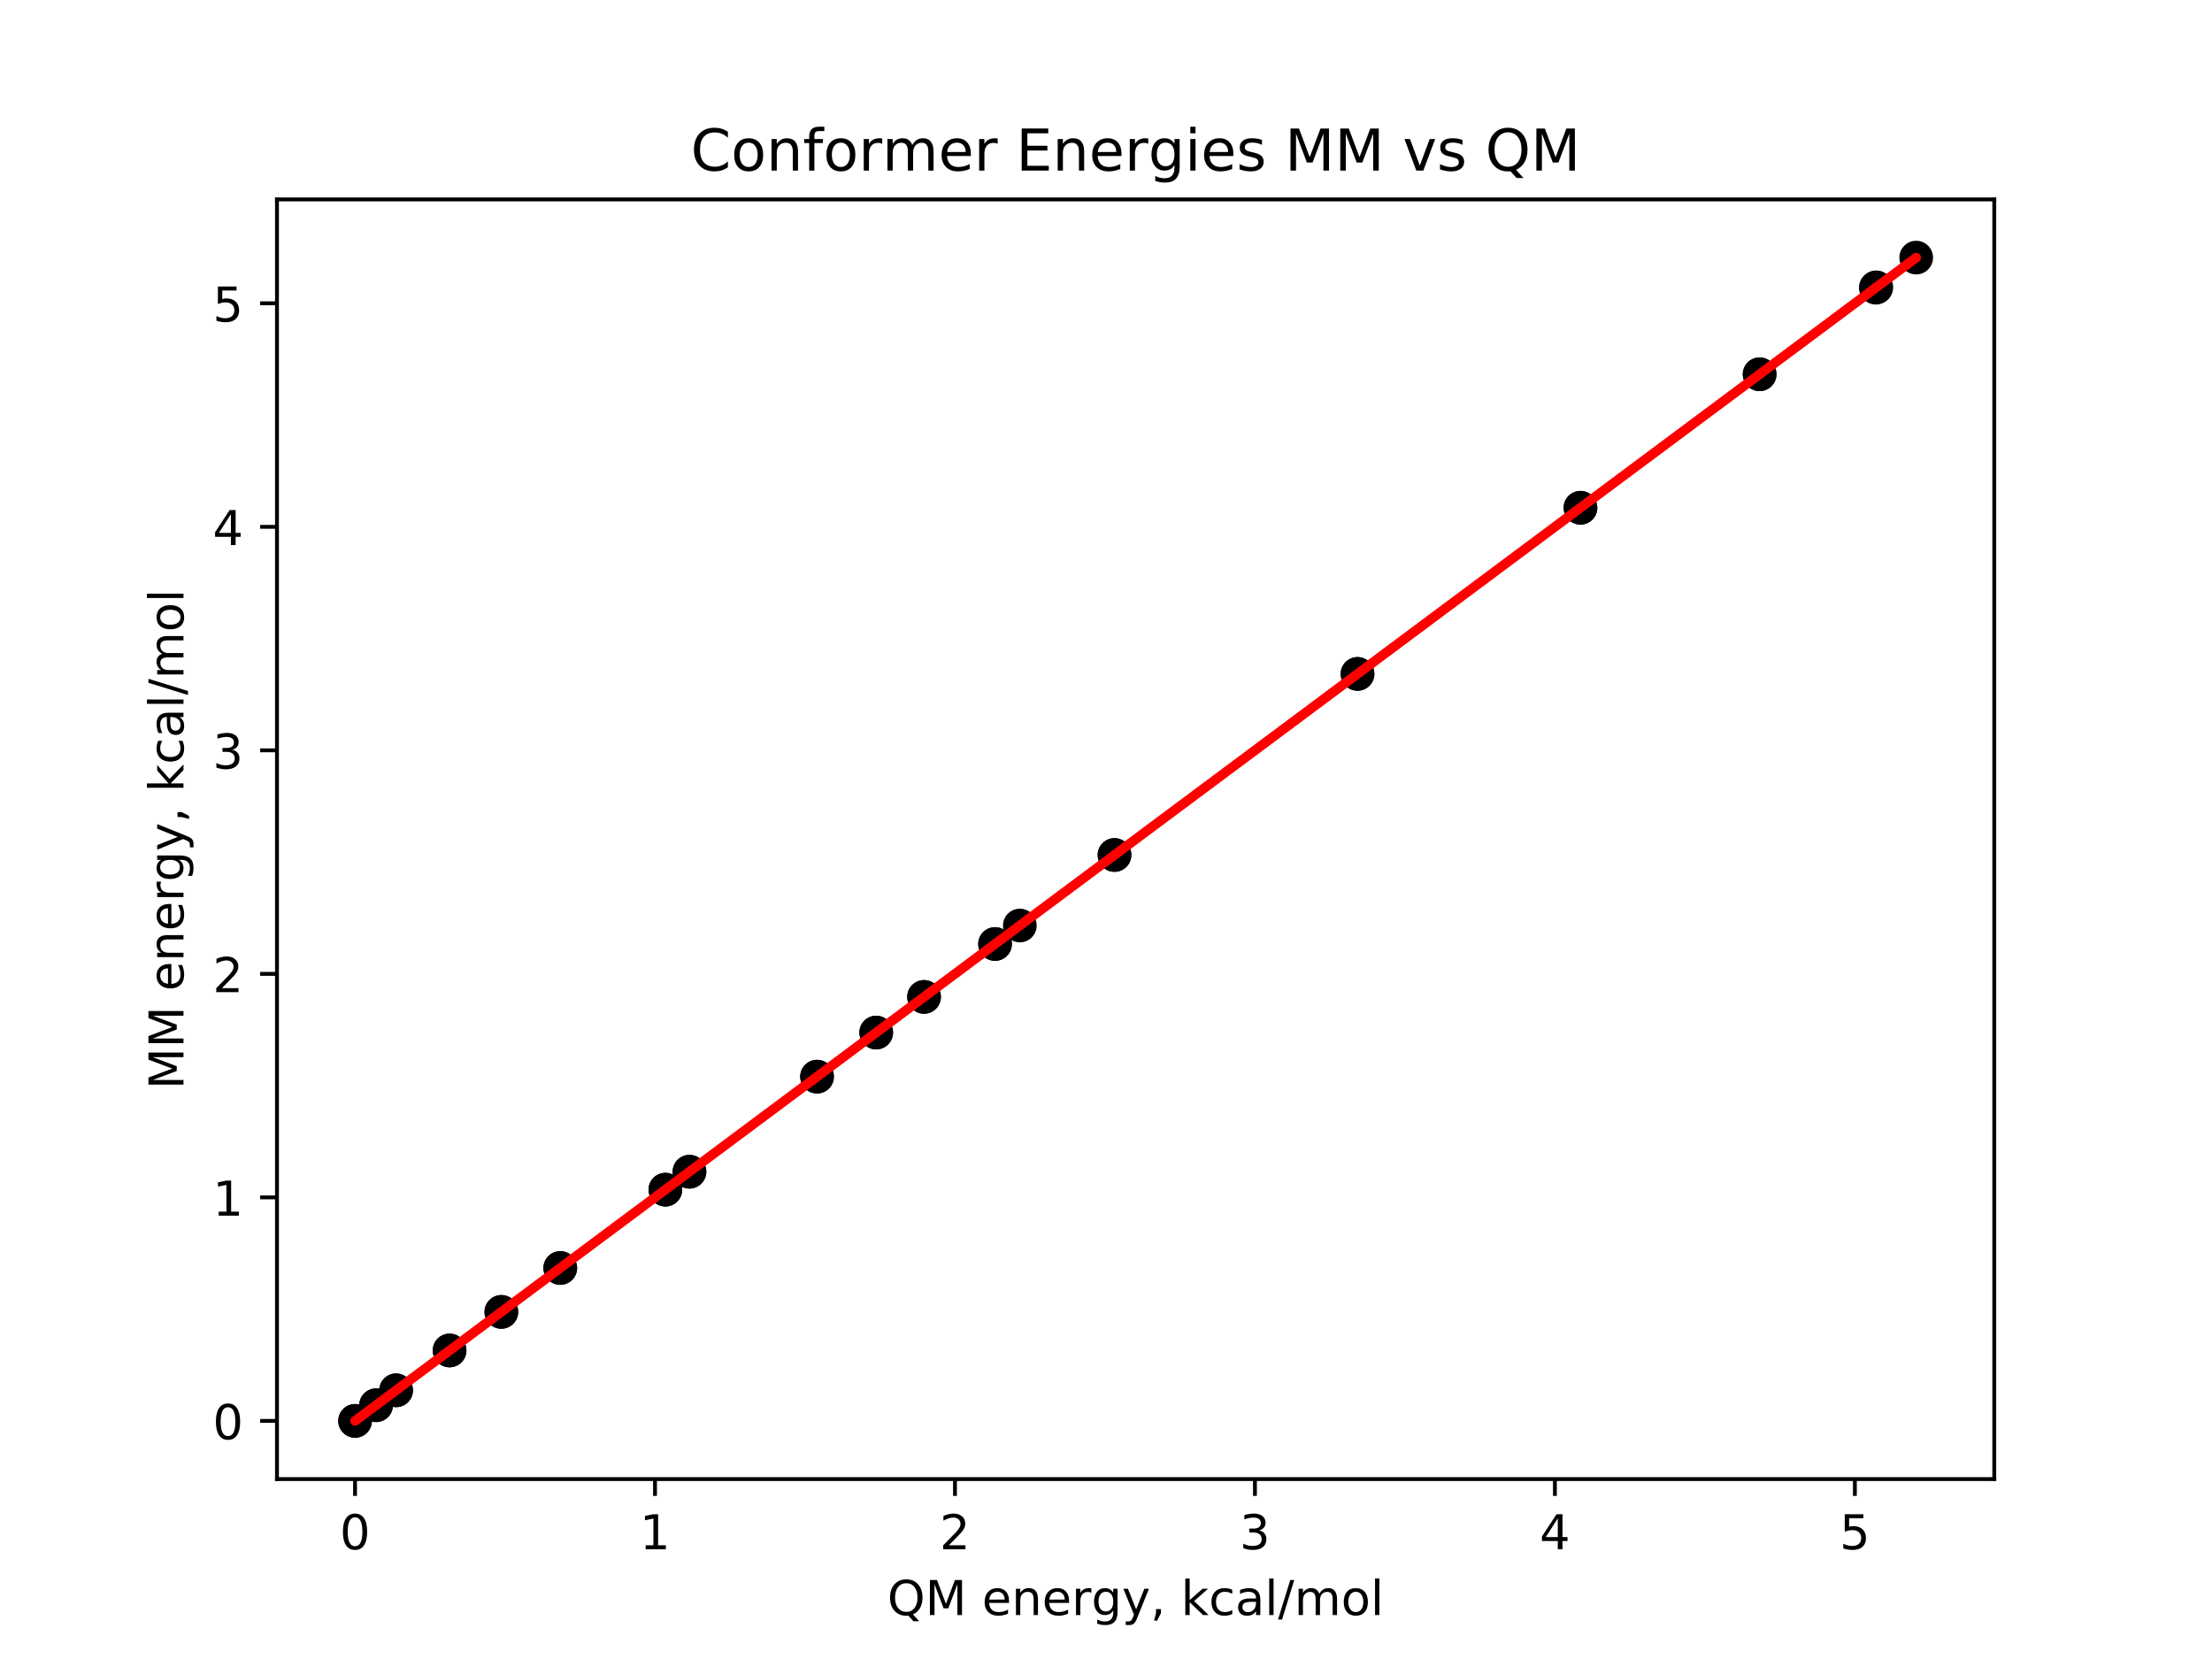
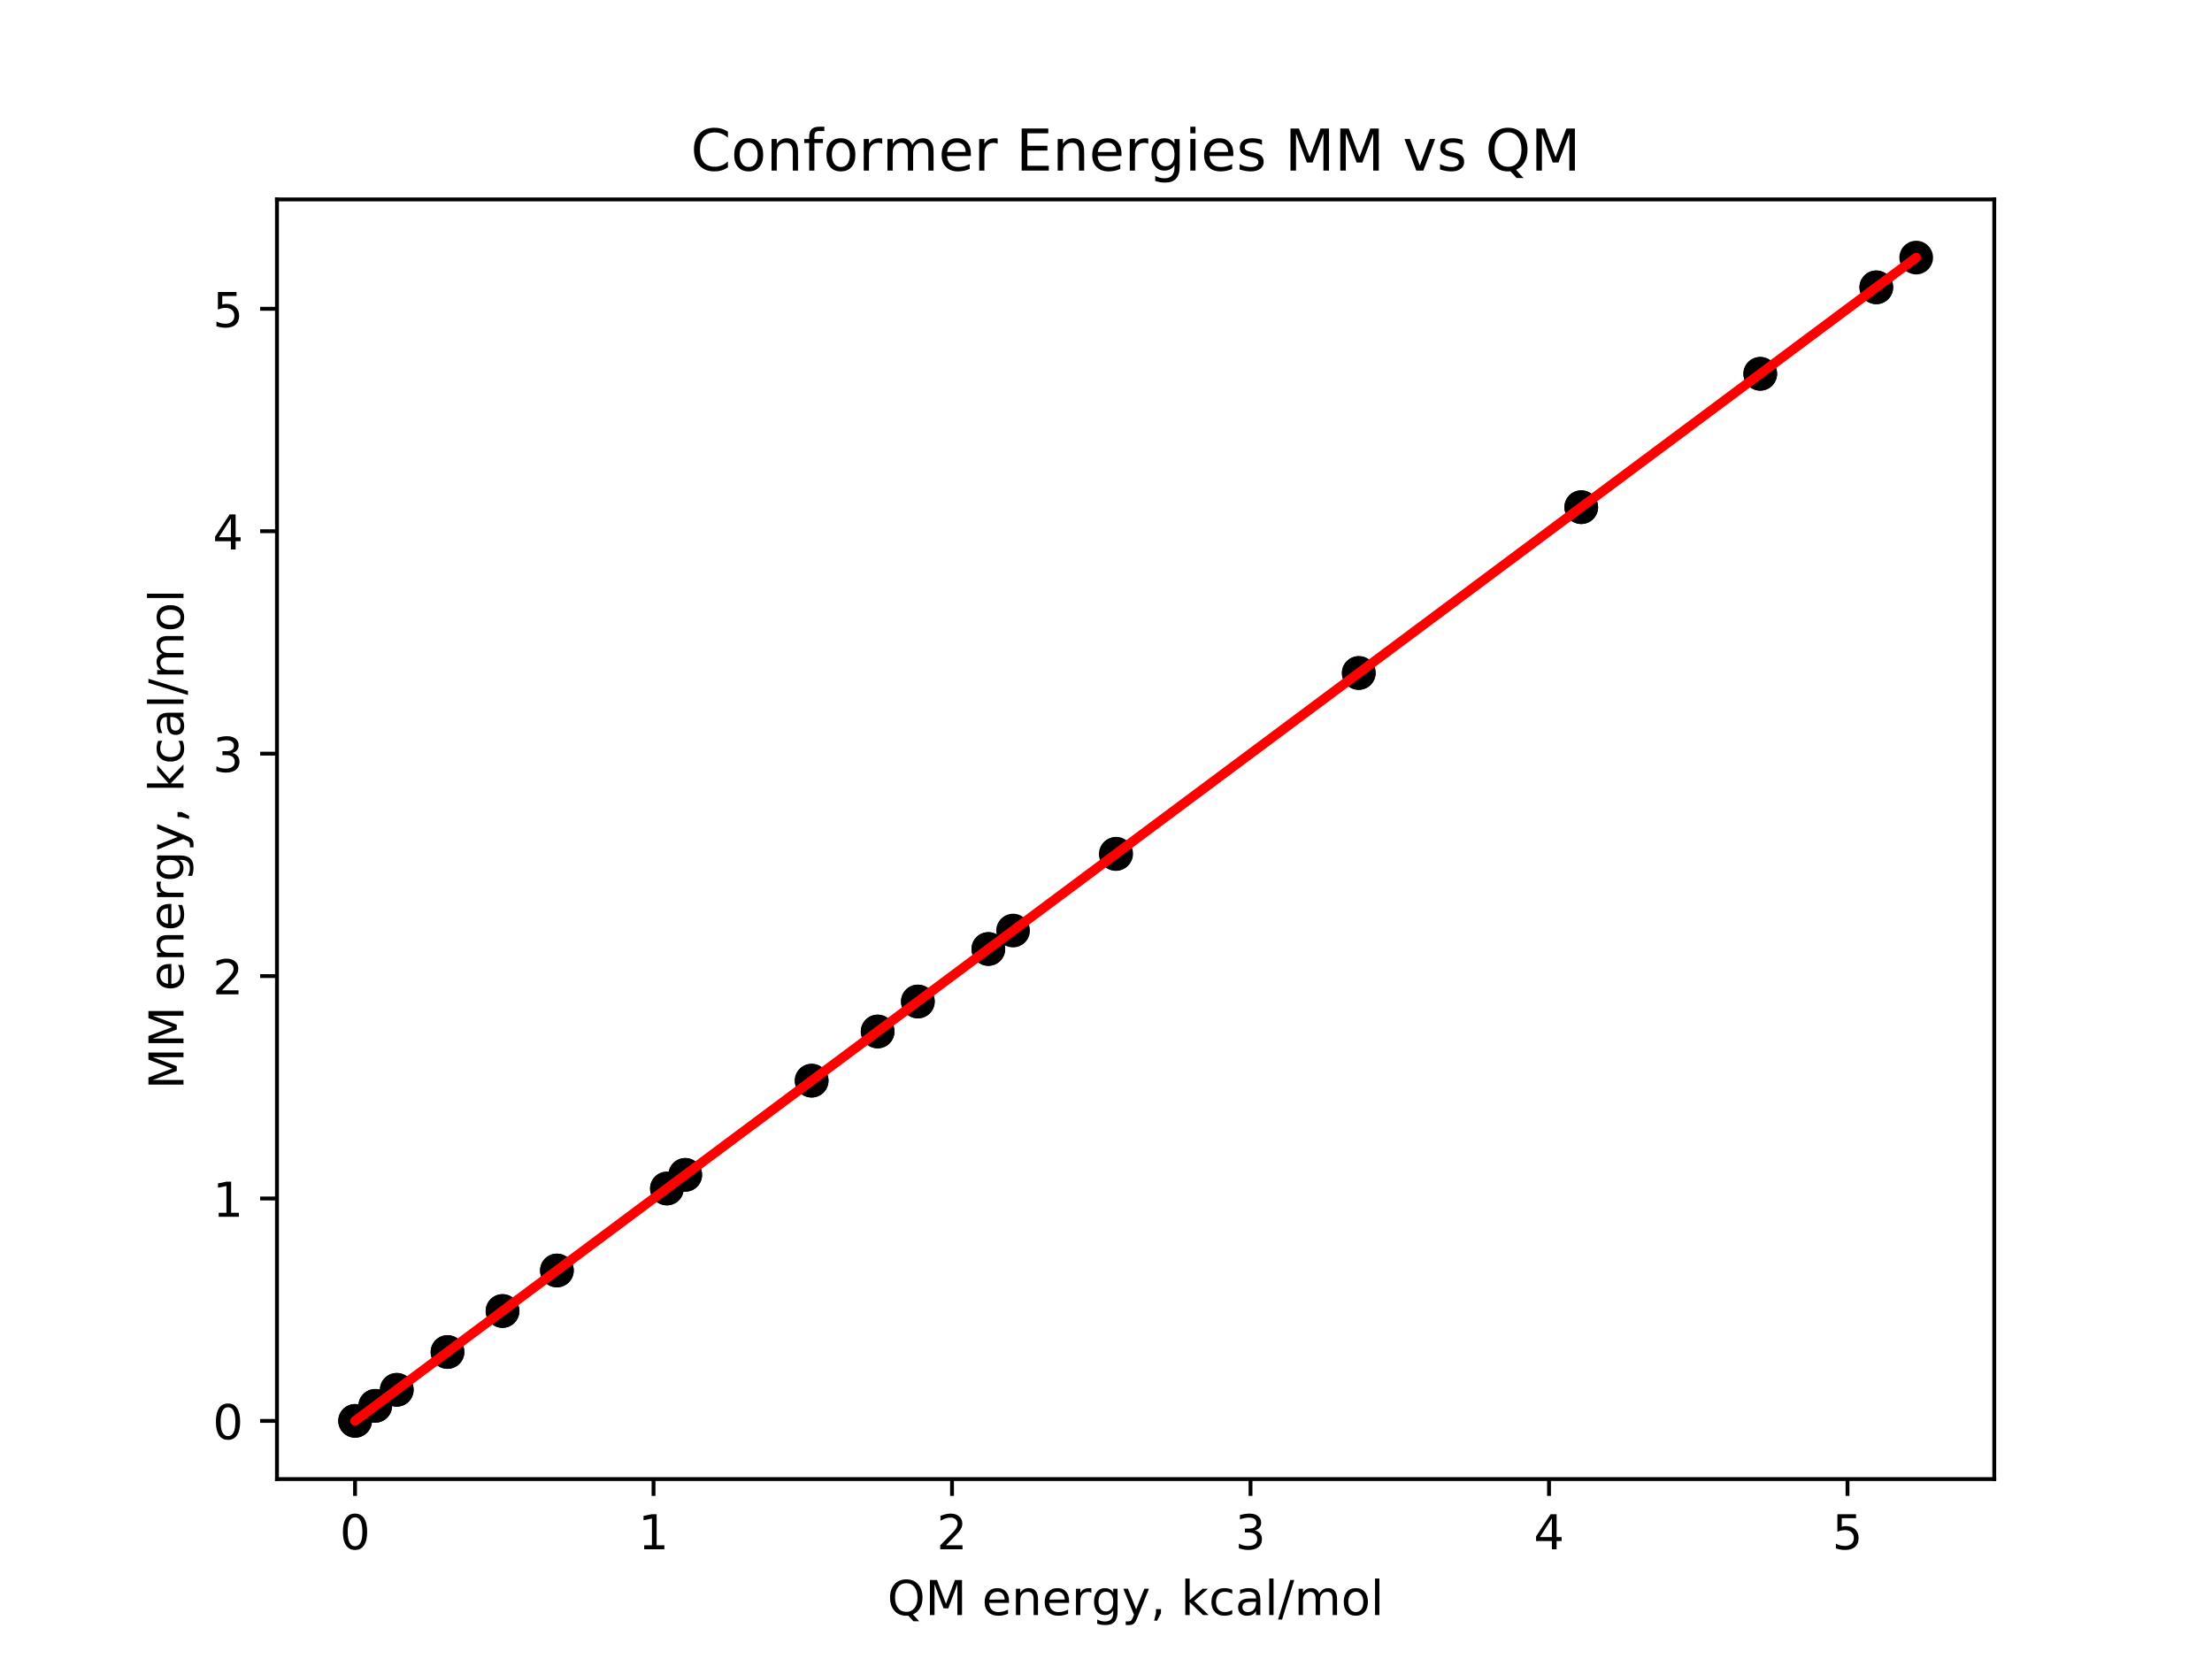
<svg xmlns="http://www.w3.org/2000/svg" xmlns:xlink="http://www.w3.org/1999/xlink" height="345pt" version="1.1" viewBox="0 0 460 345" width="460pt">
  <defs>
    <style type="text/css">
*{stroke-linecap:butt;stroke-linejoin:round;}
  </style>
  </defs>
  <g id="figure_1">
    <g id="patch_1">
      <path d="M 0 345.6  L 460.8 345.6  L 460.8 0  L 0 0  z " style="fill:#ffffff;" />
    </g>
    <g id="axes_1">
      <g id="patch_2">
        <path d="M 57.6 307.584  L 414.72 307.584  L 414.72 41.472  L 57.6 41.472  z " style="fill:#ffffff;" />
      </g>
      <g id="matplotlib.axis_1">
        <g id="xtick_1">
          <g id="line2d_1">
            <defs>
-               <path d="M 0 0  L 0 3.5  " id="made93cec4f" style="stroke:#000000;stroke-width:0.8;" />
-             </defs>
-             <g>
-               <use style="stroke:#000000;stroke-width:0.8;" x="73.833" xlink:href="#made93cec4f" y="307.584" />
+               <path d="M 0 0  L 0 3.5  " id="m01d0814b9c" style="stroke:#000000;stroke-width:0.8;" />
+             </defs>
+             <g>
+               <use style="stroke:#000000;stroke-width:0.8;" x="73.833" xlink:href="#m01d0814b9c" y="307.584" />
            </g>
          </g>
          <g id="text_1">
            <defs>
              <path d="M 31.781 66.406  Q 24.172 66.406 20.328 58.906  Q 16.5 51.422 16.5 36.375  Q 16.5 21.391 20.328 13.891  Q 24.172 6.391 31.781 6.391  Q 39.453 6.391 43.281 13.891  Q 47.125 21.391 47.125 36.375  Q 47.125 51.422 43.281 58.906  Q 39.453 66.406 31.781 66.406  z M 31.781 74.219  Q 44.047 74.219 50.516 64.516  Q 56.984 54.828 56.984 36.375  Q 56.984 17.969 50.516 8.266  Q 44.047 -1.422 31.781 -1.422  Q 19.531 -1.422 13.062 8.266  Q 6.594 17.969 6.594 36.375  Q 6.594 54.828 13.062 64.516  Q 19.531 74.219 31.781 74.219  z " id="DejaVuSans-30" />
            </defs>
            <g transform="translate(70.65148 322.1824)scale(0.1 -0.1)">
              <use xlink:href="#DejaVuSans-30" />
            </g>
          </g>
        </g>
        <g id="xtick_2">
          <g id="line2d_2">
            <g>
-               <use style="stroke:#000000;stroke-width:0.8;" x="136.213" xlink:href="#made93cec4f" y="307.584" />
+               <use style="stroke:#000000;stroke-width:0.8;" x="135.906" xlink:href="#m01d0814b9c" y="307.584" />
            </g>
          </g>
          <g id="text_2">
            <defs>
              <path d="M 12.406 8.297  L 28.516 8.297  L 28.516 63.922  L 10.984 60.406  L 10.984 69.391  L 28.422 72.906  L 38.281 72.906  L 38.281 8.297  L 54.391 8.297  L 54.391 0  L 12.406 0  z " id="DejaVuSans-31" />
            </defs>
-             <g transform="translate(133.0314 322.1824)scale(0.1 -0.1)">
+             <g transform="translate(132.7248 322.1824)scale(0.1 -0.1)">
              <use xlink:href="#DejaVuSans-31" />
            </g>
          </g>
        </g>
        <g id="xtick_3">
          <g id="line2d_3">
            <g>
-               <use style="stroke:#000000;stroke-width:0.8;" x="198.593" xlink:href="#made93cec4f" y="307.584" />
+               <use style="stroke:#000000;stroke-width:0.8;" x="197.979" xlink:href="#m01d0814b9c" y="307.584" />
            </g>
          </g>
          <g id="text_3">
            <defs>
              <path d="M 19.188 8.297  L 53.609 8.297  L 53.609 0  L 7.328 0  L 7.328 8.297  Q 12.938 14.109 22.625 23.891  Q 32.328 33.688 34.812 36.531  Q 39.547 41.844 41.422 45.531  Q 43.312 49.219 43.312 52.781  Q 43.312 58.594 39.234 62.25  Q 35.156 65.922 28.609 65.922  Q 23.969 65.922 18.812 64.312  Q 13.672 62.703 7.812 59.422  L 7.812 69.391  Q 13.766 71.781 18.938 73  Q 24.125 74.219 28.422 74.219  Q 39.75 74.219 46.484 68.547  Q 53.219 62.891 53.219 53.422  Q 53.219 48.922 51.531 44.891  Q 49.859 40.875 45.406 35.406  Q 44.188 33.984 37.641 27.219  Q 31.109 20.453 19.188 8.297  z " id="DejaVuSans-32" />
            </defs>
-             <g transform="translate(195.4114 322.1824)scale(0.1 -0.1)">
+             <g transform="translate(194.7982 322.1824)scale(0.1 -0.1)">
              <use xlink:href="#DejaVuSans-32" />
            </g>
          </g>
        </g>
        <g id="xtick_4">
          <g id="line2d_4">
            <g>
-               <use style="stroke:#000000;stroke-width:0.8;" x="260.973" xlink:href="#made93cec4f" y="307.584" />
+               <use style="stroke:#000000;stroke-width:0.8;" x="260.053" xlink:href="#m01d0814b9c" y="307.584" />
            </g>
          </g>
          <g id="text_4">
            <defs>
              <path d="M 40.578 39.312  Q 47.656 37.797 51.625 33  Q 55.609 28.219 55.609 21.188  Q 55.609 10.406 48.188 4.484  Q 40.766 -1.422 27.094 -1.422  Q 22.516 -1.422 17.656 -0.516  Q 12.797 0.391 7.625 2.203  L 7.625 11.719  Q 11.719 9.328 16.594 8.109  Q 21.484 6.891 26.812 6.891  Q 36.078 6.891 40.938 10.547  Q 45.797 14.203 45.797 21.188  Q 45.797 27.641 41.281 31.266  Q 36.766 34.906 28.719 34.906  L 20.219 34.906  L 20.219 43.016  L 29.109 43.016  Q 36.375 43.016 40.234 45.922  Q 44.094 48.828 44.094 54.297  Q 44.094 59.906 40.109 62.906  Q 36.141 65.922 28.719 65.922  Q 24.656 65.922 20.016 65.031  Q 15.375 64.156 9.812 62.312  L 9.812 71.094  Q 15.438 72.656 20.344 73.438  Q 25.25 74.219 29.594 74.219  Q 40.828 74.219 47.359 69.109  Q 53.906 64.016 53.906 55.328  Q 53.906 49.266 50.438 45.094  Q 46.969 40.922 40.578 39.312  z " id="DejaVuSans-33" />
            </defs>
-             <g transform="translate(257.7913 322.1824)scale(0.1 -0.1)">
+             <g transform="translate(256.8716 322.1824)scale(0.1 -0.1)">
              <use xlink:href="#DejaVuSans-33" />
            </g>
          </g>
        </g>
        <g id="xtick_5">
          <g id="line2d_5">
            <g>
-               <use style="stroke:#000000;stroke-width:0.8;" x="323.353" xlink:href="#made93cec4f" y="307.584" />
+               <use style="stroke:#000000;stroke-width:0.8;" x="322.126" xlink:href="#m01d0814b9c" y="307.584" />
            </g>
          </g>
          <g id="text_5">
            <defs>
              <path d="M 37.797 64.312  L 12.891 25.391  L 37.797 25.391  z M 35.203 72.906  L 47.609 72.906  L 47.609 25.391  L 58.016 25.391  L 58.016 17.188  L 47.609 17.188  L 47.609 0  L 37.797 0  L 37.797 17.188  L 4.891 17.188  L 4.891 26.703  z " id="DejaVuSans-34" />
            </defs>
-             <g transform="translate(320.1713 322.1824)scale(0.1 -0.1)">
+             <g transform="translate(318.945 322.1824)scale(0.1 -0.1)">
              <use xlink:href="#DejaVuSans-34" />
            </g>
          </g>
        </g>
        <g id="xtick_6">
          <g id="line2d_6">
            <g>
-               <use style="stroke:#000000;stroke-width:0.8;" x="385.732" xlink:href="#made93cec4f" y="307.584" />
+               <use style="stroke:#000000;stroke-width:0.8;" x="384.2" xlink:href="#m01d0814b9c" y="307.584" />
            </g>
          </g>
          <g id="text_6">
            <defs>
              <path d="M 10.797 72.906  L 49.516 72.906  L 49.516 64.594  L 19.828 64.594  L 19.828 46.734  Q 21.969 47.469 24.109 47.828  Q 26.266 48.188 28.422 48.188  Q 40.625 48.188 47.75 41.5  Q 54.891 34.812 54.891 23.391  Q 54.891 11.625 47.562 5.094  Q 40.234 -1.422 26.906 -1.422  Q 22.312 -1.422 17.547 -0.641  Q 12.797 0.141 7.719 1.703  L 7.719 11.625  Q 12.109 9.234 16.797 8.062  Q 21.484 6.891 26.703 6.891  Q 35.156 6.891 40.078 11.328  Q 45.016 15.766 45.016 23.391  Q 45.016 31 40.078 35.438  Q 35.156 39.891 26.703 39.891  Q 22.75 39.891 18.812 39.016  Q 14.891 38.141 10.797 36.281  z " id="DejaVuSans-35" />
            </defs>
-             <g transform="translate(382.5512 322.1824)scale(0.1 -0.1)">
+             <g transform="translate(381.0183 322.1824)scale(0.1 -0.1)">
              <use xlink:href="#DejaVuSans-35" />
            </g>
          </g>
        </g>
        <g id="text_7">
          <defs>
            <path d="M 39.406 66.219  Q 28.656 66.219 22.328 58.203  Q 16.016 50.203 16.016 36.375  Q 16.016 22.609 22.328 14.594  Q 28.656 6.594 39.406 6.594  Q 50.141 6.594 56.422 14.594  Q 62.703 22.609 62.703 36.375  Q 62.703 50.203 56.422 58.203  Q 50.141 66.219 39.406 66.219  z M 53.219 1.312  L 66.219 -12.891  L 54.297 -12.891  L 43.5 -1.219  Q 41.891 -1.312 41.031 -1.359  Q 40.188 -1.422 39.406 -1.422  Q 24.031 -1.422 14.812 8.859  Q 5.609 19.141 5.609 36.375  Q 5.609 53.656 14.812 63.938  Q 24.031 74.219 39.406 74.219  Q 54.734 74.219 63.906 63.938  Q 73.094 53.656 73.094 36.375  Q 73.094 23.688 67.984 14.641  Q 62.891 5.609 53.219 1.312  z " id="DejaVuSans-51" />
            <path d="M 9.812 72.906  L 24.516 72.906  L 43.109 23.297  L 61.812 72.906  L 76.516 72.906  L 76.516 0  L 66.891 0  L 66.891 64.016  L 48.094 14.016  L 38.188 14.016  L 19.391 64.016  L 19.391 0  L 9.812 0  z " id="DejaVuSans-4d" />
            <path id="DejaVuSans-20" />
            <path d="M 56.203 29.594  L 56.203 25.203  L 14.891 25.203  Q 15.484 15.922 20.484 11.062  Q 25.484 6.203 34.422 6.203  Q 39.594 6.203 44.453 7.469  Q 49.312 8.734 54.109 11.281  L 54.109 2.781  Q 49.266 0.734 44.188 -0.344  Q 39.109 -1.422 33.891 -1.422  Q 20.797 -1.422 13.156 6.188  Q 5.516 13.812 5.516 26.812  Q 5.516 40.234 12.766 48.109  Q 20.016 56 32.328 56  Q 43.359 56 49.781 48.891  Q 56.203 41.797 56.203 29.594  z M 47.219 32.234  Q 47.125 39.594 43.094 43.984  Q 39.062 48.391 32.422 48.391  Q 24.906 48.391 20.391 44.141  Q 15.875 39.891 15.188 32.172  z " id="DejaVuSans-65" />
            <path d="M 54.891 33.016  L 54.891 0  L 45.906 0  L 45.906 32.719  Q 45.906 40.484 42.875 44.328  Q 39.844 48.188 33.797 48.188  Q 26.516 48.188 22.312 43.547  Q 18.109 38.922 18.109 30.906  L 18.109 0  L 9.078 0  L 9.078 54.688  L 18.109 54.688  L 18.109 46.188  Q 21.344 51.125 25.703 53.562  Q 30.078 56 35.797 56  Q 45.219 56 50.047 50.172  Q 54.891 44.344 54.891 33.016  z " id="DejaVuSans-6e" />
            <path d="M 41.109 46.297  Q 39.594 47.172 37.812 47.578  Q 36.031 48 33.891 48  Q 26.266 48 22.188 43.047  Q 18.109 38.094 18.109 28.812  L 18.109 0  L 9.078 0  L 9.078 54.688  L 18.109 54.688  L 18.109 46.188  Q 20.953 51.172 25.484 53.578  Q 30.031 56 36.531 56  Q 37.453 56 38.578 55.875  Q 39.703 55.766 41.062 55.516  z " id="DejaVuSans-72" />
            <path d="M 45.406 27.984  Q 45.406 37.75 41.375 43.109  Q 37.359 48.484 30.078 48.484  Q 22.859 48.484 18.828 43.109  Q 14.797 37.75 14.797 27.984  Q 14.797 18.266 18.828 12.891  Q 22.859 7.516 30.078 7.516  Q 37.359 7.516 41.375 12.891  Q 45.406 18.266 45.406 27.984  z M 54.391 6.781  Q 54.391 -7.172 48.188 -13.984  Q 42 -20.797 29.203 -20.797  Q 24.469 -20.797 20.266 -20.094  Q 16.062 -19.391 12.109 -17.922  L 12.109 -9.188  Q 16.062 -11.328 19.922 -12.344  Q 23.781 -13.375 27.781 -13.375  Q 36.625 -13.375 41.016 -8.766  Q 45.406 -4.156 45.406 5.172  L 45.406 9.625  Q 42.625 4.781 38.281 2.391  Q 33.938 0 27.875 0  Q 17.828 0 11.672 7.656  Q 5.516 15.328 5.516 27.984  Q 5.516 40.672 11.672 48.328  Q 17.828 56 27.875 56  Q 33.938 56 38.281 53.609  Q 42.625 51.219 45.406 46.391  L 45.406 54.688  L 54.391 54.688  z " id="DejaVuSans-67" />
            <path d="M 32.172 -5.078  Q 28.375 -14.844 24.75 -17.812  Q 21.141 -20.797 15.094 -20.797  L 7.906 -20.797  L 7.906 -13.281  L 13.188 -13.281  Q 16.891 -13.281 18.938 -11.516  Q 21 -9.766 23.484 -3.219  L 25.094 0.875  L 2.984 54.688  L 12.5 54.688  L 29.594 11.922  L 46.688 54.688  L 56.203 54.688  z " id="DejaVuSans-79" />
            <path d="M 11.719 12.406  L 22.016 12.406  L 22.016 4  L 14.016 -11.625  L 7.719 -11.625  L 11.719 4  z " id="DejaVuSans-2c" />
            <path d="M 9.078 75.984  L 18.109 75.984  L 18.109 31.109  L 44.922 54.688  L 56.391 54.688  L 27.391 29.109  L 57.625 0  L 45.906 0  L 18.109 26.703  L 18.109 0  L 9.078 0  z " id="DejaVuSans-6b" />
            <path d="M 48.781 52.594  L 48.781 44.188  Q 44.969 46.297 41.141 47.344  Q 37.312 48.391 33.406 48.391  Q 24.656 48.391 19.812 42.844  Q 14.984 37.312 14.984 27.297  Q 14.984 17.281 19.812 11.734  Q 24.656 6.203 33.406 6.203  Q 37.312 6.203 41.141 7.25  Q 44.969 8.297 48.781 10.406  L 48.781 2.094  Q 45.016 0.344 40.984 -0.531  Q 36.969 -1.422 32.422 -1.422  Q 20.062 -1.422 12.781 6.344  Q 5.516 14.109 5.516 27.297  Q 5.516 40.672 12.859 48.328  Q 20.219 56 33.016 56  Q 37.156 56 41.109 55.141  Q 45.062 54.297 48.781 52.594  z " id="DejaVuSans-63" />
            <path d="M 34.281 27.484  Q 23.391 27.484 19.188 25  Q 14.984 22.516 14.984 16.5  Q 14.984 11.719 18.141 8.906  Q 21.297 6.109 26.703 6.109  Q 34.188 6.109 38.703 11.406  Q 43.219 16.703 43.219 25.484  L 43.219 27.484  z M 52.203 31.203  L 52.203 0  L 43.219 0  L 43.219 8.297  Q 40.141 3.328 35.547 0.953  Q 30.953 -1.422 24.312 -1.422  Q 15.922 -1.422 10.953 3.297  Q 6 8.016 6 15.922  Q 6 25.141 12.172 29.828  Q 18.359 34.516 30.609 34.516  L 43.219 34.516  L 43.219 35.406  Q 43.219 41.609 39.141 45  Q 35.062 48.391 27.688 48.391  Q 23 48.391 18.547 47.266  Q 14.109 46.141 10.016 43.891  L 10.016 52.203  Q 14.938 54.109 19.578 55.047  Q 24.219 56 28.609 56  Q 40.484 56 46.344 49.844  Q 52.203 43.703 52.203 31.203  z " id="DejaVuSans-61" />
            <path d="M 9.422 75.984  L 18.406 75.984  L 18.406 0  L 9.422 0  z " id="DejaVuSans-6c" />
            <path d="M 25.391 72.906  L 33.688 72.906  L 8.297 -9.281  L 0 -9.281  z " id="DejaVuSans-2f" />
            <path d="M 52 44.188  Q 55.375 50.25 60.062 53.125  Q 64.75 56 71.094 56  Q 79.641 56 84.281 50.016  Q 88.922 44.047 88.922 33.016  L 88.922 0  L 79.891 0  L 79.891 32.719  Q 79.891 40.578 77.094 44.375  Q 74.312 48.188 68.609 48.188  Q 61.625 48.188 57.562 43.547  Q 53.516 38.922 53.516 30.906  L 53.516 0  L 44.484 0  L 44.484 32.719  Q 44.484 40.625 41.703 44.406  Q 38.922 48.188 33.109 48.188  Q 26.219 48.188 22.156 43.531  Q 18.109 38.875 18.109 30.906  L 18.109 0  L 9.078 0  L 9.078 54.688  L 18.109 54.688  L 18.109 46.188  Q 21.188 51.219 25.484 53.609  Q 29.781 56 35.688 56  Q 41.656 56 45.828 52.969  Q 50 49.953 52 44.188  z " id="DejaVuSans-6d" />
            <path d="M 30.609 48.391  Q 23.391 48.391 19.188 42.75  Q 14.984 37.109 14.984 27.297  Q 14.984 17.484 19.156 11.844  Q 23.344 6.203 30.609 6.203  Q 37.797 6.203 41.984 11.859  Q 46.188 17.531 46.188 27.297  Q 46.188 37.016 41.984 42.703  Q 37.797 48.391 30.609 48.391  z M 30.609 56  Q 42.328 56 49.016 48.375  Q 55.719 40.766 55.719 27.297  Q 55.719 13.875 49.016 6.219  Q 42.328 -1.422 30.609 -1.422  Q 18.844 -1.422 12.172 6.219  Q 5.516 13.875 5.516 27.297  Q 5.516 40.766 12.172 48.375  Q 18.844 56 30.609 56  z " id="DejaVuSans-6f" />
          </defs>
          <g transform="translate(184.5319 335.8606)scale(0.1 -0.1)">
            <use xlink:href="#DejaVuSans-51" />
            <use x="78.711" xlink:href="#DejaVuSans-4d" />
            <use x="164.99" xlink:href="#DejaVuSans-20" />
            <use x="196.777" xlink:href="#DejaVuSans-65" />
            <use x="258.301" xlink:href="#DejaVuSans-6e" />
            <use x="321.68" xlink:href="#DejaVuSans-65" />
            <use x="383.203" xlink:href="#DejaVuSans-72" />
            <use x="424.301" xlink:href="#DejaVuSans-67" />
            <use x="487.777" xlink:href="#DejaVuSans-79" />
            <use x="546.957" xlink:href="#DejaVuSans-2c" />
            <use x="578.744" xlink:href="#DejaVuSans-20" />
            <use x="610.531" xlink:href="#DejaVuSans-6b" />
            <use x="668.441" xlink:href="#DejaVuSans-63" />
            <use x="723.422" xlink:href="#DejaVuSans-61" />
            <use x="784.701" xlink:href="#DejaVuSans-6c" />
            <use x="812.484" xlink:href="#DejaVuSans-2f" />
            <use x="846.176" xlink:href="#DejaVuSans-6d" />
            <use x="943.588" xlink:href="#DejaVuSans-6f" />
            <use x="1004.77" xlink:href="#DejaVuSans-6c" />
          </g>
        </g>
      </g>
      <g id="matplotlib.axis_2">
        <g id="ytick_1">
          <g id="line2d_7">
            <defs>
-               <path d="M 0 0  L -3.5 0  " id="m2be3acc07d" style="stroke:#000000;stroke-width:0.8;" />
-             </defs>
-             <g>
-               <use style="stroke:#000000;stroke-width:0.8;" x="57.6" xlink:href="#m2be3acc07d" y="295.488" />
+               <path d="M 0 0  L -3.5 0  " id="m02bca23758" style="stroke:#000000;stroke-width:0.8;" />
+             </defs>
+             <g>
+               <use style="stroke:#000000;stroke-width:0.8;" x="57.6" xlink:href="#m02bca23758" y="295.488" />
            </g>
          </g>
          <g id="text_8">
            <g transform="translate(44.2375 299.2872)scale(0.1 -0.1)">
              <use xlink:href="#DejaVuSans-30" />
            </g>
          </g>
        </g>
        <g id="ytick_2">
          <g id="line2d_8">
            <g>
-               <use style="stroke:#000000;stroke-width:0.8;" x="57.6" xlink:href="#m2be3acc07d" y="249.005" />
+               <use style="stroke:#000000;stroke-width:0.8;" x="57.6" xlink:href="#m02bca23758" y="249.233" />
            </g>
          </g>
          <g id="text_9">
-             <g transform="translate(44.2375 252.8041)scale(0.1 -0.1)">
+             <g transform="translate(44.2375 253.0326)scale(0.1 -0.1)">
              <use xlink:href="#DejaVuSans-31" />
            </g>
          </g>
        </g>
        <g id="ytick_3">
          <g id="line2d_9">
            <g>
-               <use style="stroke:#000000;stroke-width:0.8;" x="57.6" xlink:href="#m2be3acc07d" y="202.522" />
+               <use style="stroke:#000000;stroke-width:0.8;" x="57.6" xlink:href="#m02bca23758" y="202.979" />
            </g>
          </g>
          <g id="text_10">
-             <g transform="translate(44.2375 206.321)scale(0.1 -0.1)">
+             <g transform="translate(44.2375 206.778)scale(0.1 -0.1)">
              <use xlink:href="#DejaVuSans-32" />
            </g>
          </g>
        </g>
        <g id="ytick_4">
          <g id="line2d_10">
            <g>
-               <use style="stroke:#000000;stroke-width:0.8;" x="57.6" xlink:href="#m2be3acc07d" y="156.039" />
+               <use style="stroke:#000000;stroke-width:0.8;" x="57.6" xlink:href="#m02bca23758" y="156.724" />
            </g>
          </g>
          <g id="text_11">
-             <g transform="translate(44.2375 159.8379)scale(0.1 -0.1)">
+             <g transform="translate(44.2375 160.5233)scale(0.1 -0.1)">
              <use xlink:href="#DejaVuSans-33" />
            </g>
          </g>
        </g>
        <g id="ytick_5">
          <g id="line2d_11">
            <g>
-               <use style="stroke:#000000;stroke-width:0.8;" x="57.6" xlink:href="#m2be3acc07d" y="109.556" />
+               <use style="stroke:#000000;stroke-width:0.8;" x="57.6" xlink:href="#m02bca23758" y="110.469" />
            </g>
          </g>
          <g id="text_12">
-             <g transform="translate(44.2375 113.3547)scale(0.1 -0.1)">
+             <g transform="translate(44.2375 114.2687)scale(0.1 -0.1)">
              <use xlink:href="#DejaVuSans-34" />
            </g>
          </g>
        </g>
        <g id="ytick_6">
          <g id="line2d_12">
            <g>
-               <use style="stroke:#000000;stroke-width:0.8;" x="57.6" xlink:href="#m2be3acc07d" y="63.072" />
+               <use style="stroke:#000000;stroke-width:0.8;" x="57.6" xlink:href="#m02bca23758" y="64.215" />
            </g>
          </g>
          <g id="text_13">
-             <g transform="translate(44.2375 66.87161)scale(0.1 -0.1)">
+             <g transform="translate(44.2375 68.01405)scale(0.1 -0.1)">
              <use xlink:href="#DejaVuSans-35" />
            </g>
          </g>
        </g>
        <g id="text_14">
          <g transform="translate(38.15781 226.5342)rotate(-90)scale(0.1 -0.1)">
            <use xlink:href="#DejaVuSans-4d" />
            <use x="86.279" xlink:href="#DejaVuSans-4d" />
            <use x="172.559" xlink:href="#DejaVuSans-20" />
            <use x="204.346" xlink:href="#DejaVuSans-65" />
            <use x="265.869" xlink:href="#DejaVuSans-6e" />
            <use x="329.248" xlink:href="#DejaVuSans-65" />
            <use x="390.771" xlink:href="#DejaVuSans-72" />
            <use x="431.869" xlink:href="#DejaVuSans-67" />
            <use x="495.346" xlink:href="#DejaVuSans-79" />
            <use x="554.525" xlink:href="#DejaVuSans-2c" />
            <use x="586.312" xlink:href="#DejaVuSans-20" />
            <use x="618.1" xlink:href="#DejaVuSans-6b" />
            <use x="676.01" xlink:href="#DejaVuSans-63" />
            <use x="730.99" xlink:href="#DejaVuSans-61" />
            <use x="792.27" xlink:href="#DejaVuSans-6c" />
            <use x="820.053" xlink:href="#DejaVuSans-2f" />
            <use x="853.744" xlink:href="#DejaVuSans-6d" />
            <use x="951.156" xlink:href="#DejaVuSans-6f" />
            <use x="1012.338" xlink:href="#DejaVuSans-6c" />
          </g>
        </g>
      </g>
      <g id="line2d_13">
        <defs>
-           <path d="M 0 3  C 0.796 3 1.559 2.684 2.121 2.121  C 2.684 1.559 3 0.796 3 0  C 3 -0.796 2.684 -1.559 2.121 -2.121  C 1.559 -2.684 0.796 -3 0 -3  C -0.796 -3 -1.559 -2.684 -2.121 -2.121  C -2.684 -1.559 -3 -0.796 -3 0  C -3 0.796 -2.684 1.559 -2.121 2.121  C -1.559 2.684 -0.796 3 0 3  z " id="md40989bfc1" style="stroke:#000000;" />
+           <path d="M 0 3  C 0.796 3 1.559 2.684 2.121 2.121  C 2.684 1.559 3 0.796 3 0  C 3 -0.796 2.684 -1.559 2.121 -2.121  C 1.559 -2.684 0.796 -3 0 -3  C -0.796 -3 -1.559 -2.684 -2.121 -2.121  C -2.684 -1.559 -3 -0.796 -3 0  C -3 0.796 -2.684 1.559 -2.121 2.121  C -1.559 2.684 -0.796 3 0 3  z " id="m67073b4b0e" style="stroke:#000000;" />
        </defs>
-         <g clip-path="url(#p2b287a6b14)">
-           <use style="stroke:#000000;" x="212.083" xlink:href="#md40989bfc1" y="192.469" />
-           <use style="stroke:#000000;" x="206.922" xlink:href="#md40989bfc1" y="196.315" />
-           <use style="stroke:#000000;" x="192.162" xlink:href="#md40989bfc1" y="207.313" />
-           <use style="stroke:#000000;" x="169.918" xlink:href="#md40989bfc1" y="223.889" />
-           <use style="stroke:#000000;" x="143.397" xlink:href="#md40989bfc1" y="243.652" />
-           <use style="stroke:#000000;" x="116.532" xlink:href="#md40989bfc1" y="263.67" />
-           <use style="stroke:#000000;" x="93.505" xlink:href="#md40989bfc1" y="280.829" />
-           <use style="stroke:#000000;" x="78.215" xlink:href="#md40989bfc1" y="292.222" />
-           <use style="stroke:#000000;" x="73.849" xlink:href="#md40989bfc1" y="295.476" />
-           <use style="stroke:#000000;" x="82.353" xlink:href="#md40989bfc1" y="289.139" />
-           <use style="stroke:#000000;" x="104.24" xlink:href="#md40989bfc1" y="272.83" />
-           <use style="stroke:#000000;" x="138.369" xlink:href="#md40989bfc1" y="247.398" />
-           <use style="stroke:#000000;" x="182.219" xlink:href="#md40989bfc1" y="214.723" />
-           <use style="stroke:#000000;" x="231.777" xlink:href="#md40989bfc1" y="177.794" />
-           <use style="stroke:#000000;" x="282.311" xlink:href="#md40989bfc1" y="140.138" />
-           <use style="stroke:#000000;" x="328.668" xlink:href="#md40989bfc1" y="105.595" />
-           <use style="stroke:#000000;" x="365.925" xlink:href="#md40989bfc1" y="77.832" />
-           <use style="stroke:#000000;" x="390.19" xlink:href="#md40989bfc1" y="59.751" />
-           <use style="stroke:#000000;" x="398.487" xlink:href="#md40989bfc1" y="53.568" />
-           <use style="stroke:#000000;" x="390.086" xlink:href="#md40989bfc1" y="59.828" />
-           <use style="stroke:#000000;" x="365.923" xlink:href="#md40989bfc1" y="77.833" />
-           <use style="stroke:#000000;" x="328.673" xlink:href="#md40989bfc1" y="105.591" />
-           <use style="stroke:#000000;" x="282.296" xlink:href="#md40989bfc1" y="140.149" />
-           <use style="stroke:#000000;" x="231.76" xlink:href="#md40989bfc1" y="177.807" />
-           <use style="stroke:#000000;" x="182.211" xlink:href="#md40989bfc1" y="214.729" />
-           <use style="stroke:#000000;" x="138.367" xlink:href="#md40989bfc1" y="247.4" />
-           <use style="stroke:#000000;" x="104.275" xlink:href="#md40989bfc1" y="272.803" />
-           <use style="stroke:#000000;" x="82.391" xlink:href="#md40989bfc1" y="289.111" />
-           <use style="stroke:#000000;" x="73.833" xlink:href="#md40989bfc1" y="295.488" />
-           <use style="stroke:#000000;" x="78.203" xlink:href="#md40989bfc1" y="292.232" />
-           <use style="stroke:#000000;" x="93.485" xlink:href="#md40989bfc1" y="280.844" />
-           <use style="stroke:#000000;" x="116.49" xlink:href="#md40989bfc1" y="263.702" />
-           <use style="stroke:#000000;" x="143.36" xlink:href="#md40989bfc1" y="243.679" />
-           <use style="stroke:#000000;" x="169.902" xlink:href="#md40989bfc1" y="223.901" />
-           <use style="stroke:#000000;" x="192.162" xlink:href="#md40989bfc1" y="207.313" />
-           <use style="stroke:#000000;" x="206.93" xlink:href="#md40989bfc1" y="196.309" />
+         <g clip-path="url(#pb17c4e4966)">
+           <use style="stroke:#000000;" x="210.678" xlink:href="#m67073b4b0e" y="193.516" />
+           <use style="stroke:#000000;" x="205.543" xlink:href="#m67073b4b0e" y="197.342" />
+           <use style="stroke:#000000;" x="190.892" xlink:href="#m67073b4b0e" y="208.26" />
+           <use style="stroke:#000000;" x="168.807" xlink:href="#m67073b4b0e" y="224.717" />
+           <use style="stroke:#000000;" x="142.512" xlink:href="#m67073b4b0e" y="244.311" />
+           <use style="stroke:#000000;" x="115.809" xlink:href="#m67073b4b0e" y="264.209" />
+           <use style="stroke:#000000;" x="93.056" xlink:href="#m67073b4b0e" y="281.164" />
+           <use style="stroke:#000000;" x="78.06" xlink:href="#m67073b4b0e" y="292.338" />
+           <use style="stroke:#000000;" x="73.858" xlink:href="#m67073b4b0e" y="295.469" />
+           <use style="stroke:#000000;" x="82.49" xlink:href="#m67073b4b0e" y="289.037" />
+           <use style="stroke:#000000;" x="104.491" xlink:href="#m67073b4b0e" y="272.643" />
+           <use style="stroke:#000000;" x="138.699" xlink:href="#m67073b4b0e" y="247.152" />
+           <use style="stroke:#000000;" x="182.512" xlink:href="#m67073b4b0e" y="214.505" />
+           <use style="stroke:#000000;" x="232.118" xlink:href="#m67073b4b0e" y="177.54" />
+           <use style="stroke:#000000;" x="282.588" xlink:href="#m67073b4b0e" y="139.932" />
+           <use style="stroke:#000000;" x="328.837" xlink:href="#m67073b4b0e" y="105.468" />
+           <use style="stroke:#000000;" x="366.061" xlink:href="#m67073b4b0e" y="77.731" />
+           <use style="stroke:#000000;" x="390.177" xlink:href="#m67073b4b0e" y="59.761" />
+           <use style="stroke:#000000;" x="398.487" xlink:href="#m67073b4b0e" y="53.568" />
+           <use style="stroke:#000000;" x="390.2" xlink:href="#m67073b4b0e" y="59.744" />
+           <use style="stroke:#000000;" x="366.05" xlink:href="#m67073b4b0e" y="77.739" />
+           <use style="stroke:#000000;" x="328.828" xlink:href="#m67073b4b0e" y="105.475" />
+           <use style="stroke:#000000;" x="282.536" xlink:href="#m67073b4b0e" y="139.971" />
+           <use style="stroke:#000000;" x="232.037" xlink:href="#m67073b4b0e" y="177.6" />
+           <use style="stroke:#000000;" x="182.513" xlink:href="#m67073b4b0e" y="214.503" />
+           <use style="stroke:#000000;" x="138.676" xlink:href="#m67073b4b0e" y="247.169" />
+           <use style="stroke:#000000;" x="104.519" xlink:href="#m67073b4b0e" y="272.622" />
+           <use style="stroke:#000000;" x="82.531" xlink:href="#m67073b4b0e" y="289.007" />
+           <use style="stroke:#000000;" x="73.833" xlink:href="#m67073b4b0e" y="295.488" />
+           <use style="stroke:#000000;" x="78.011" xlink:href="#m67073b4b0e" y="292.375" />
+           <use style="stroke:#000000;" x="93.066" xlink:href="#m67073b4b0e" y="281.156" />
+           <use style="stroke:#000000;" x="115.817" xlink:href="#m67073b4b0e" y="264.203" />
+           <use style="stroke:#000000;" x="142.487" xlink:href="#m67073b4b0e" y="244.33" />
+           <use style="stroke:#000000;" x="168.769" xlink:href="#m67073b4b0e" y="224.745" />
+           <use style="stroke:#000000;" x="190.862" xlink:href="#m67073b4b0e" y="208.282" />
+           <use style="stroke:#000000;" x="205.523" xlink:href="#m67073b4b0e" y="197.357" />
        </g>
      </g>
      <g id="line2d_14">
-         <path clip-path="url(#p2b287a6b14)" d="M 212.083 192.469  L 206.922 196.315  L 192.162 207.313  L 169.918 223.889  L 143.397 243.652  L 116.532 263.67  L 93.505 280.829  L 78.215 292.222  L 73.849 295.476  L 82.353 289.139  L 104.24 272.83  L 138.369 247.398  L 182.219 214.723  L 231.777 177.794  L 282.311 140.138  L 328.668 105.595  L 365.925 77.832  L 390.19 59.751  L 398.487 53.568  L 390.086 59.828  L 365.923 77.833  L 328.673 105.591  L 282.296 140.149  L 231.76 177.807  L 182.211 214.729  L 138.367 247.4  L 104.275 272.803  L 82.391 289.111  L 73.833 295.488  L 78.203 292.232  L 93.485 280.844  L 116.49 263.702  L 143.36 243.679  L 169.902 223.901  L 192.162 207.313  L 206.93 196.309  " style="fill:none;stroke:#ff0000;stroke-linecap:square;stroke-width:2;" />
+         <path clip-path="url(#pb17c4e4966)" d="M 210.678 193.517  L 205.543 197.342  L 190.892 208.26  L 168.807 224.717  L 142.512 244.311  L 115.809 264.209  L 93.056 281.164  L 78.06 292.338  L 73.858 295.469  L 82.49 289.037  L 104.491 272.643  L 138.699 247.152  L 182.512 214.505  L 232.118 177.54  L 282.588 139.932  L 328.837 105.468  L 366.061 77.731  L 390.177 59.761  L 398.487 53.568  L 390.2 59.744  L 366.05 77.739  L 328.828 105.475  L 282.536 139.97  L 232.037 177.6  L 182.513 214.503  L 138.676 247.169  L 104.519 272.622  L 82.531 289.007  L 73.833 295.488  L 78.011 292.375  L 93.066 281.156  L 115.817 264.203  L 142.487 244.33  L 168.769 224.745  L 190.862 208.282  L 205.523 197.358  " style="fill:none;stroke:#ff0000;stroke-linecap:square;stroke-width:2;" />
      </g>
      <g id="patch_3">
        <path d="M 57.6 307.584  L 57.6 41.472  " style="fill:none;stroke:#000000;stroke-linecap:square;stroke-linejoin:miter;stroke-width:0.8;" />
      </g>
      <g id="patch_4">
        <path d="M 414.72 307.584  L 414.72 41.472  " style="fill:none;stroke:#000000;stroke-linecap:square;stroke-linejoin:miter;stroke-width:0.8;" />
      </g>
      <g id="patch_5">
        <path d="M 57.6 307.584  L 414.72 307.584  " style="fill:none;stroke:#000000;stroke-linecap:square;stroke-linejoin:miter;stroke-width:0.8;" />
      </g>
      <g id="patch_6">
        <path d="M 57.6 41.472  L 414.72 41.472  " style="fill:none;stroke:#000000;stroke-linecap:square;stroke-linejoin:miter;stroke-width:0.8;" />
      </g>
      <g id="text_15">
        <defs>
          <path d="M 64.406 67.281  L 64.406 56.891  Q 59.422 61.531 53.781 63.812  Q 48.141 66.109 41.797 66.109  Q 29.297 66.109 22.656 58.469  Q 16.016 50.828 16.016 36.375  Q 16.016 21.969 22.656 14.328  Q 29.297 6.688 41.797 6.688  Q 48.141 6.688 53.781 8.984  Q 59.422 11.281 64.406 15.922  L 64.406 5.609  Q 59.234 2.094 53.438 0.328  Q 47.656 -1.422 41.219 -1.422  Q 24.656 -1.422 15.125 8.703  Q 5.609 18.844 5.609 36.375  Q 5.609 53.953 15.125 64.078  Q 24.656 74.219 41.219 74.219  Q 47.75 74.219 53.531 72.484  Q 59.328 70.75 64.406 67.281  z " id="DejaVuSans-43" />
          <path d="M 37.109 75.984  L 37.109 68.5  L 28.516 68.5  Q 23.688 68.5 21.797 66.547  Q 19.922 64.594 19.922 59.516  L 19.922 54.688  L 34.719 54.688  L 34.719 47.703  L 19.922 47.703  L 19.922 0  L 10.891 0  L 10.891 47.703  L 2.297 47.703  L 2.297 54.688  L 10.891 54.688  L 10.891 58.5  Q 10.891 67.625 15.141 71.797  Q 19.391 75.984 28.609 75.984  z " id="DejaVuSans-66" />
          <path d="M 9.812 72.906  L 55.906 72.906  L 55.906 64.594  L 19.672 64.594  L 19.672 43.016  L 54.391 43.016  L 54.391 34.719  L 19.672 34.719  L 19.672 8.297  L 56.781 8.297  L 56.781 0  L 9.812 0  z " id="DejaVuSans-45" />
          <path d="M 9.422 54.688  L 18.406 54.688  L 18.406 0  L 9.422 0  z M 9.422 75.984  L 18.406 75.984  L 18.406 64.594  L 9.422 64.594  z " id="DejaVuSans-69" />
          <path d="M 44.281 53.078  L 44.281 44.578  Q 40.484 46.531 36.375 47.5  Q 32.281 48.484 27.875 48.484  Q 21.188 48.484 17.844 46.438  Q 14.5 44.391 14.5 40.281  Q 14.5 37.156 16.891 35.375  Q 19.281 33.594 26.516 31.984  L 29.594 31.297  Q 39.156 29.25 43.188 25.516  Q 47.219 21.781 47.219 15.094  Q 47.219 7.469 41.188 3.016  Q 35.156 -1.422 24.609 -1.422  Q 20.219 -1.422 15.453 -0.562  Q 10.688 0.297 5.422 2  L 5.422 11.281  Q 10.406 8.688 15.234 7.391  Q 20.062 6.109 24.812 6.109  Q 31.156 6.109 34.562 8.281  Q 37.984 10.453 37.984 14.406  Q 37.984 18.062 35.516 20.016  Q 33.062 21.969 24.703 23.781  L 21.578 24.516  Q 13.234 26.266 9.516 29.906  Q 5.812 33.547 5.812 39.891  Q 5.812 47.609 11.281 51.797  Q 16.75 56 26.812 56  Q 31.781 56 36.172 55.266  Q 40.578 54.547 44.281 53.078  z " id="DejaVuSans-73" />
          <path d="M 2.984 54.688  L 12.5 54.688  L 29.594 8.797  L 46.688 54.688  L 56.203 54.688  L 35.688 0  L 23.484 0  z " id="DejaVuSans-76" />
        </defs>
        <g transform="translate(143.6419 35.472)scale(0.12 -0.12)">
          <use xlink:href="#DejaVuSans-43" />
          <use x="69.824" xlink:href="#DejaVuSans-6f" />
          <use x="131.006" xlink:href="#DejaVuSans-6e" />
          <use x="194.385" xlink:href="#DejaVuSans-66" />
          <use x="229.59" xlink:href="#DejaVuSans-6f" />
          <use x="290.771" xlink:href="#DejaVuSans-72" />
          <use x="331.869" xlink:href="#DejaVuSans-6d" />
          <use x="429.281" xlink:href="#DejaVuSans-65" />
          <use x="490.805" xlink:href="#DejaVuSans-72" />
          <use x="531.918" xlink:href="#DejaVuSans-20" />
          <use x="563.705" xlink:href="#DejaVuSans-45" />
          <use x="626.889" xlink:href="#DejaVuSans-6e" />
          <use x="690.268" xlink:href="#DejaVuSans-65" />
          <use x="751.791" xlink:href="#DejaVuSans-72" />
          <use x="792.889" xlink:href="#DejaVuSans-67" />
          <use x="856.365" xlink:href="#DejaVuSans-69" />
          <use x="884.148" xlink:href="#DejaVuSans-65" />
          <use x="945.672" xlink:href="#DejaVuSans-73" />
          <use x="997.771" xlink:href="#DejaVuSans-20" />
          <use x="1029.559" xlink:href="#DejaVuSans-4d" />
          <use x="1115.838" xlink:href="#DejaVuSans-4d" />
          <use x="1202.117" xlink:href="#DejaVuSans-20" />
          <use x="1233.904" xlink:href="#DejaVuSans-76" />
          <use x="1293.084" xlink:href="#DejaVuSans-73" />
          <use x="1345.184" xlink:href="#DejaVuSans-20" />
          <use x="1376.971" xlink:href="#DejaVuSans-51" />
          <use x="1455.682" xlink:href="#DejaVuSans-4d" />
        </g>
      </g>
    </g>
  </g>
  <defs>
-     <clipPath id="p2b287a6b14">
+     <clipPath id="pb17c4e4966">
      <rect height="266.112" width="357.12" x="57.6" y="41.472" />
    </clipPath>
  </defs>
</svg>
